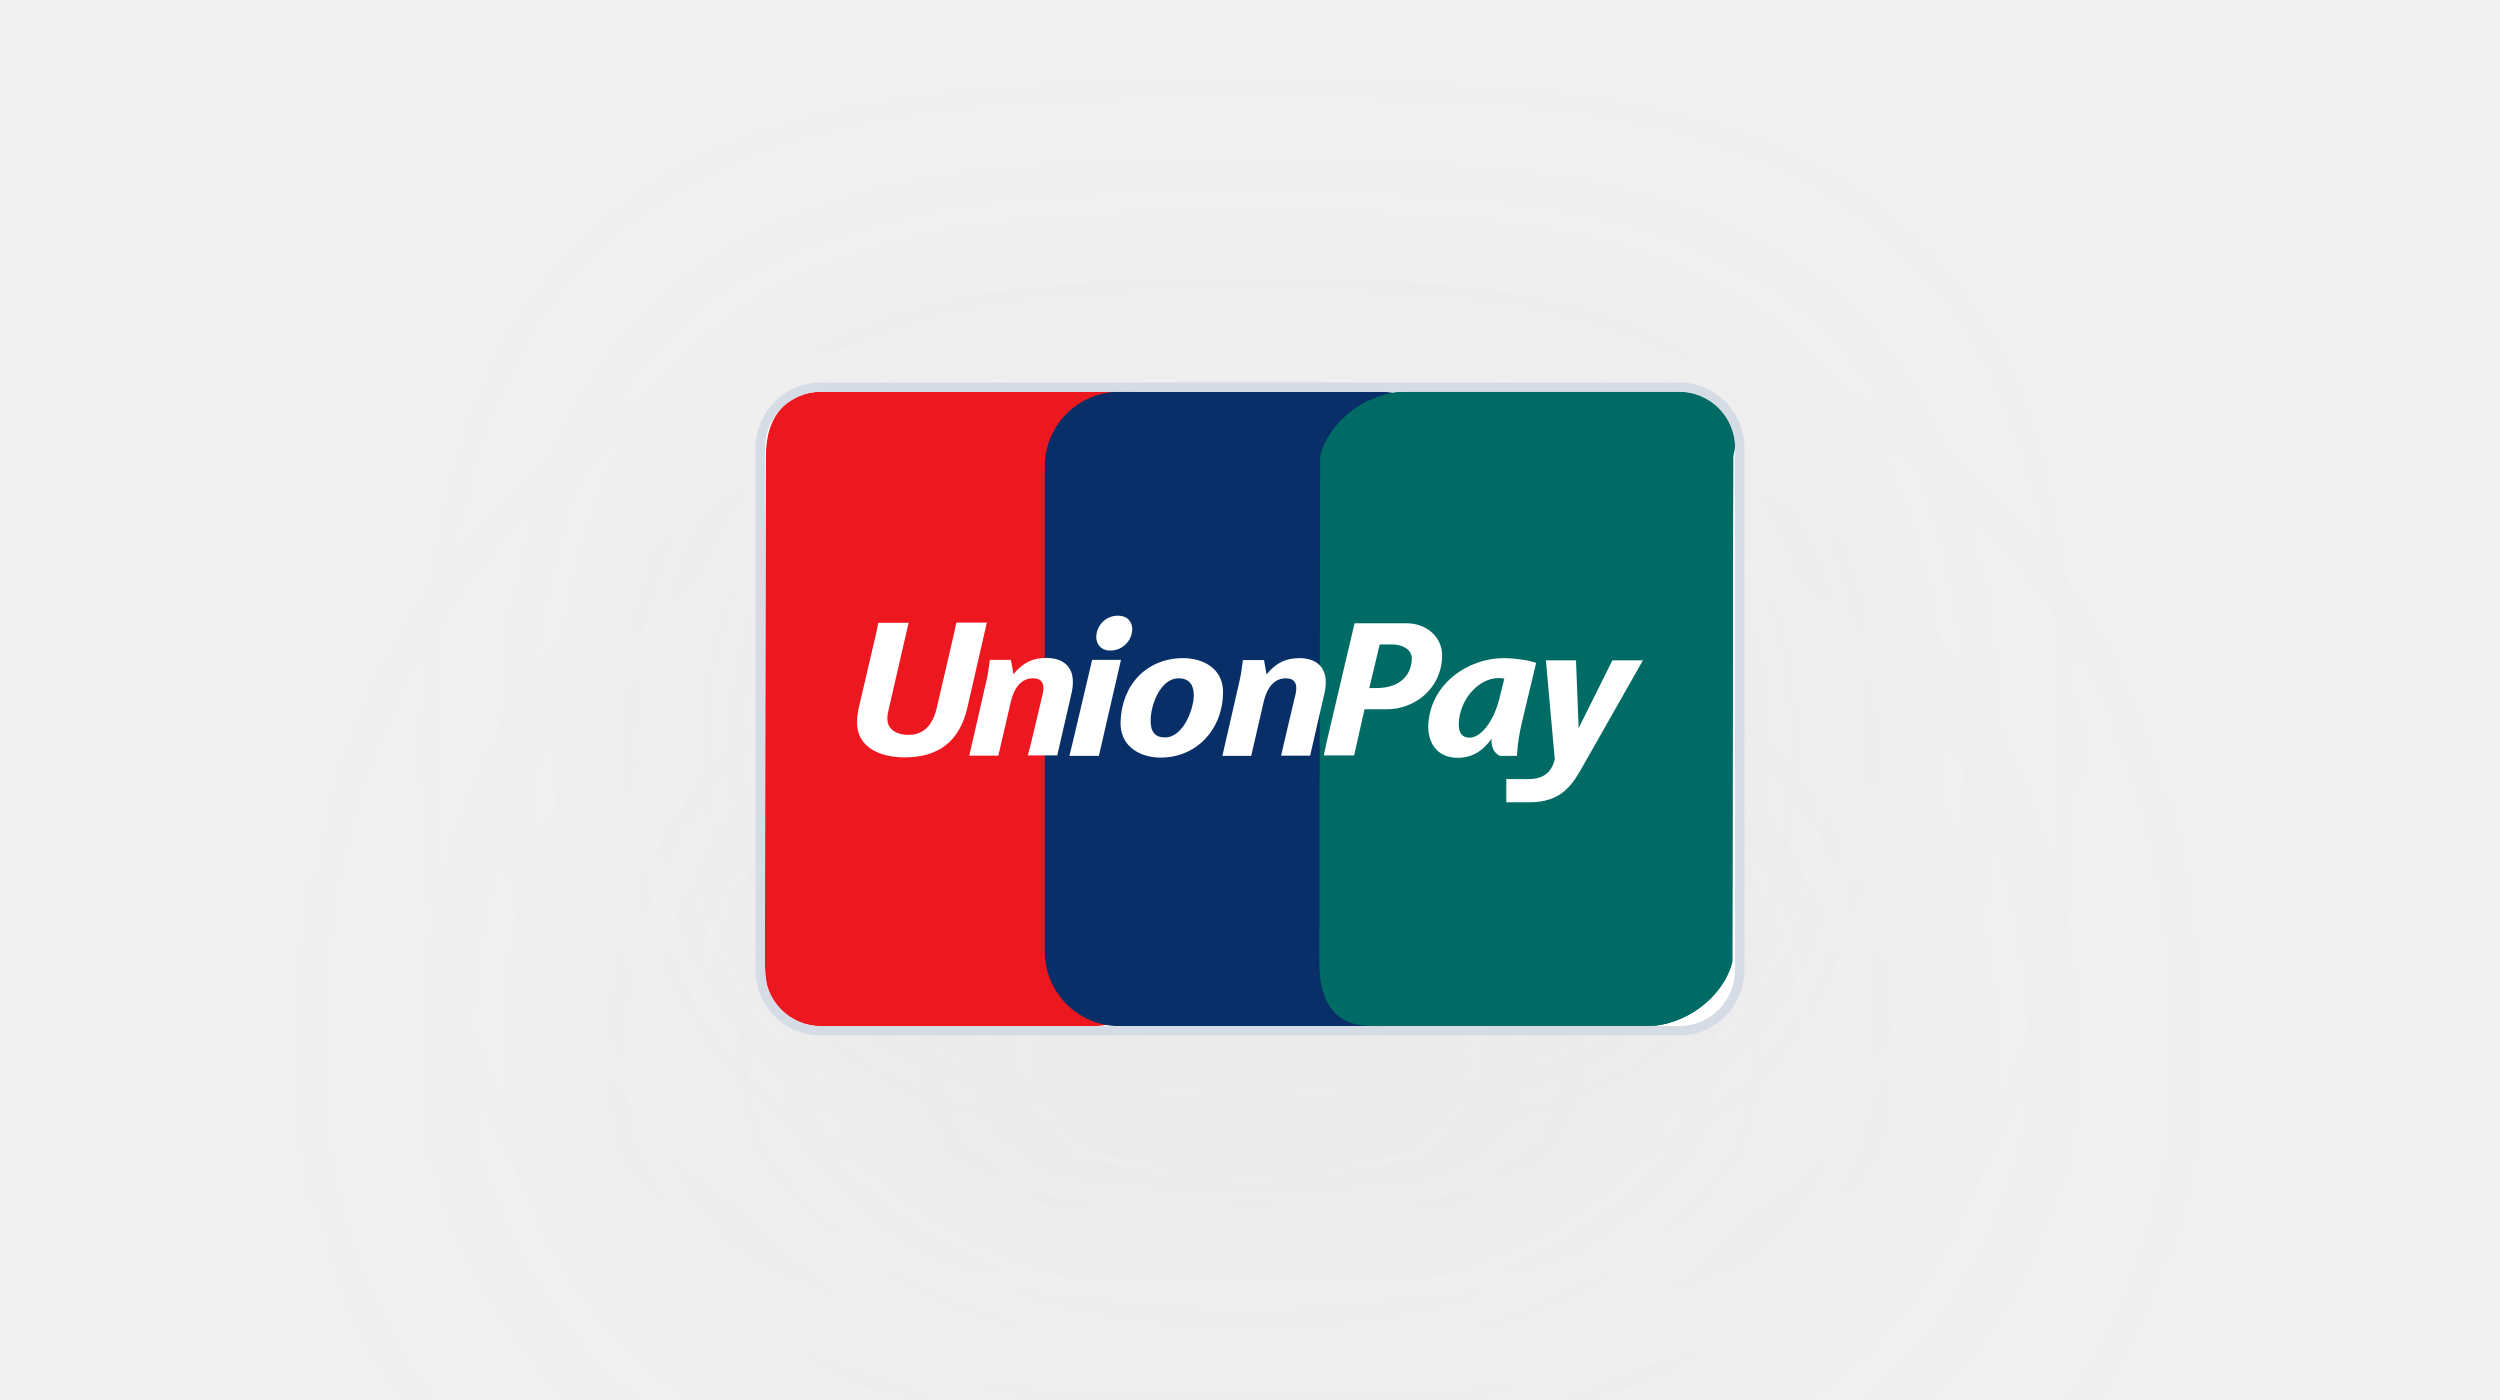
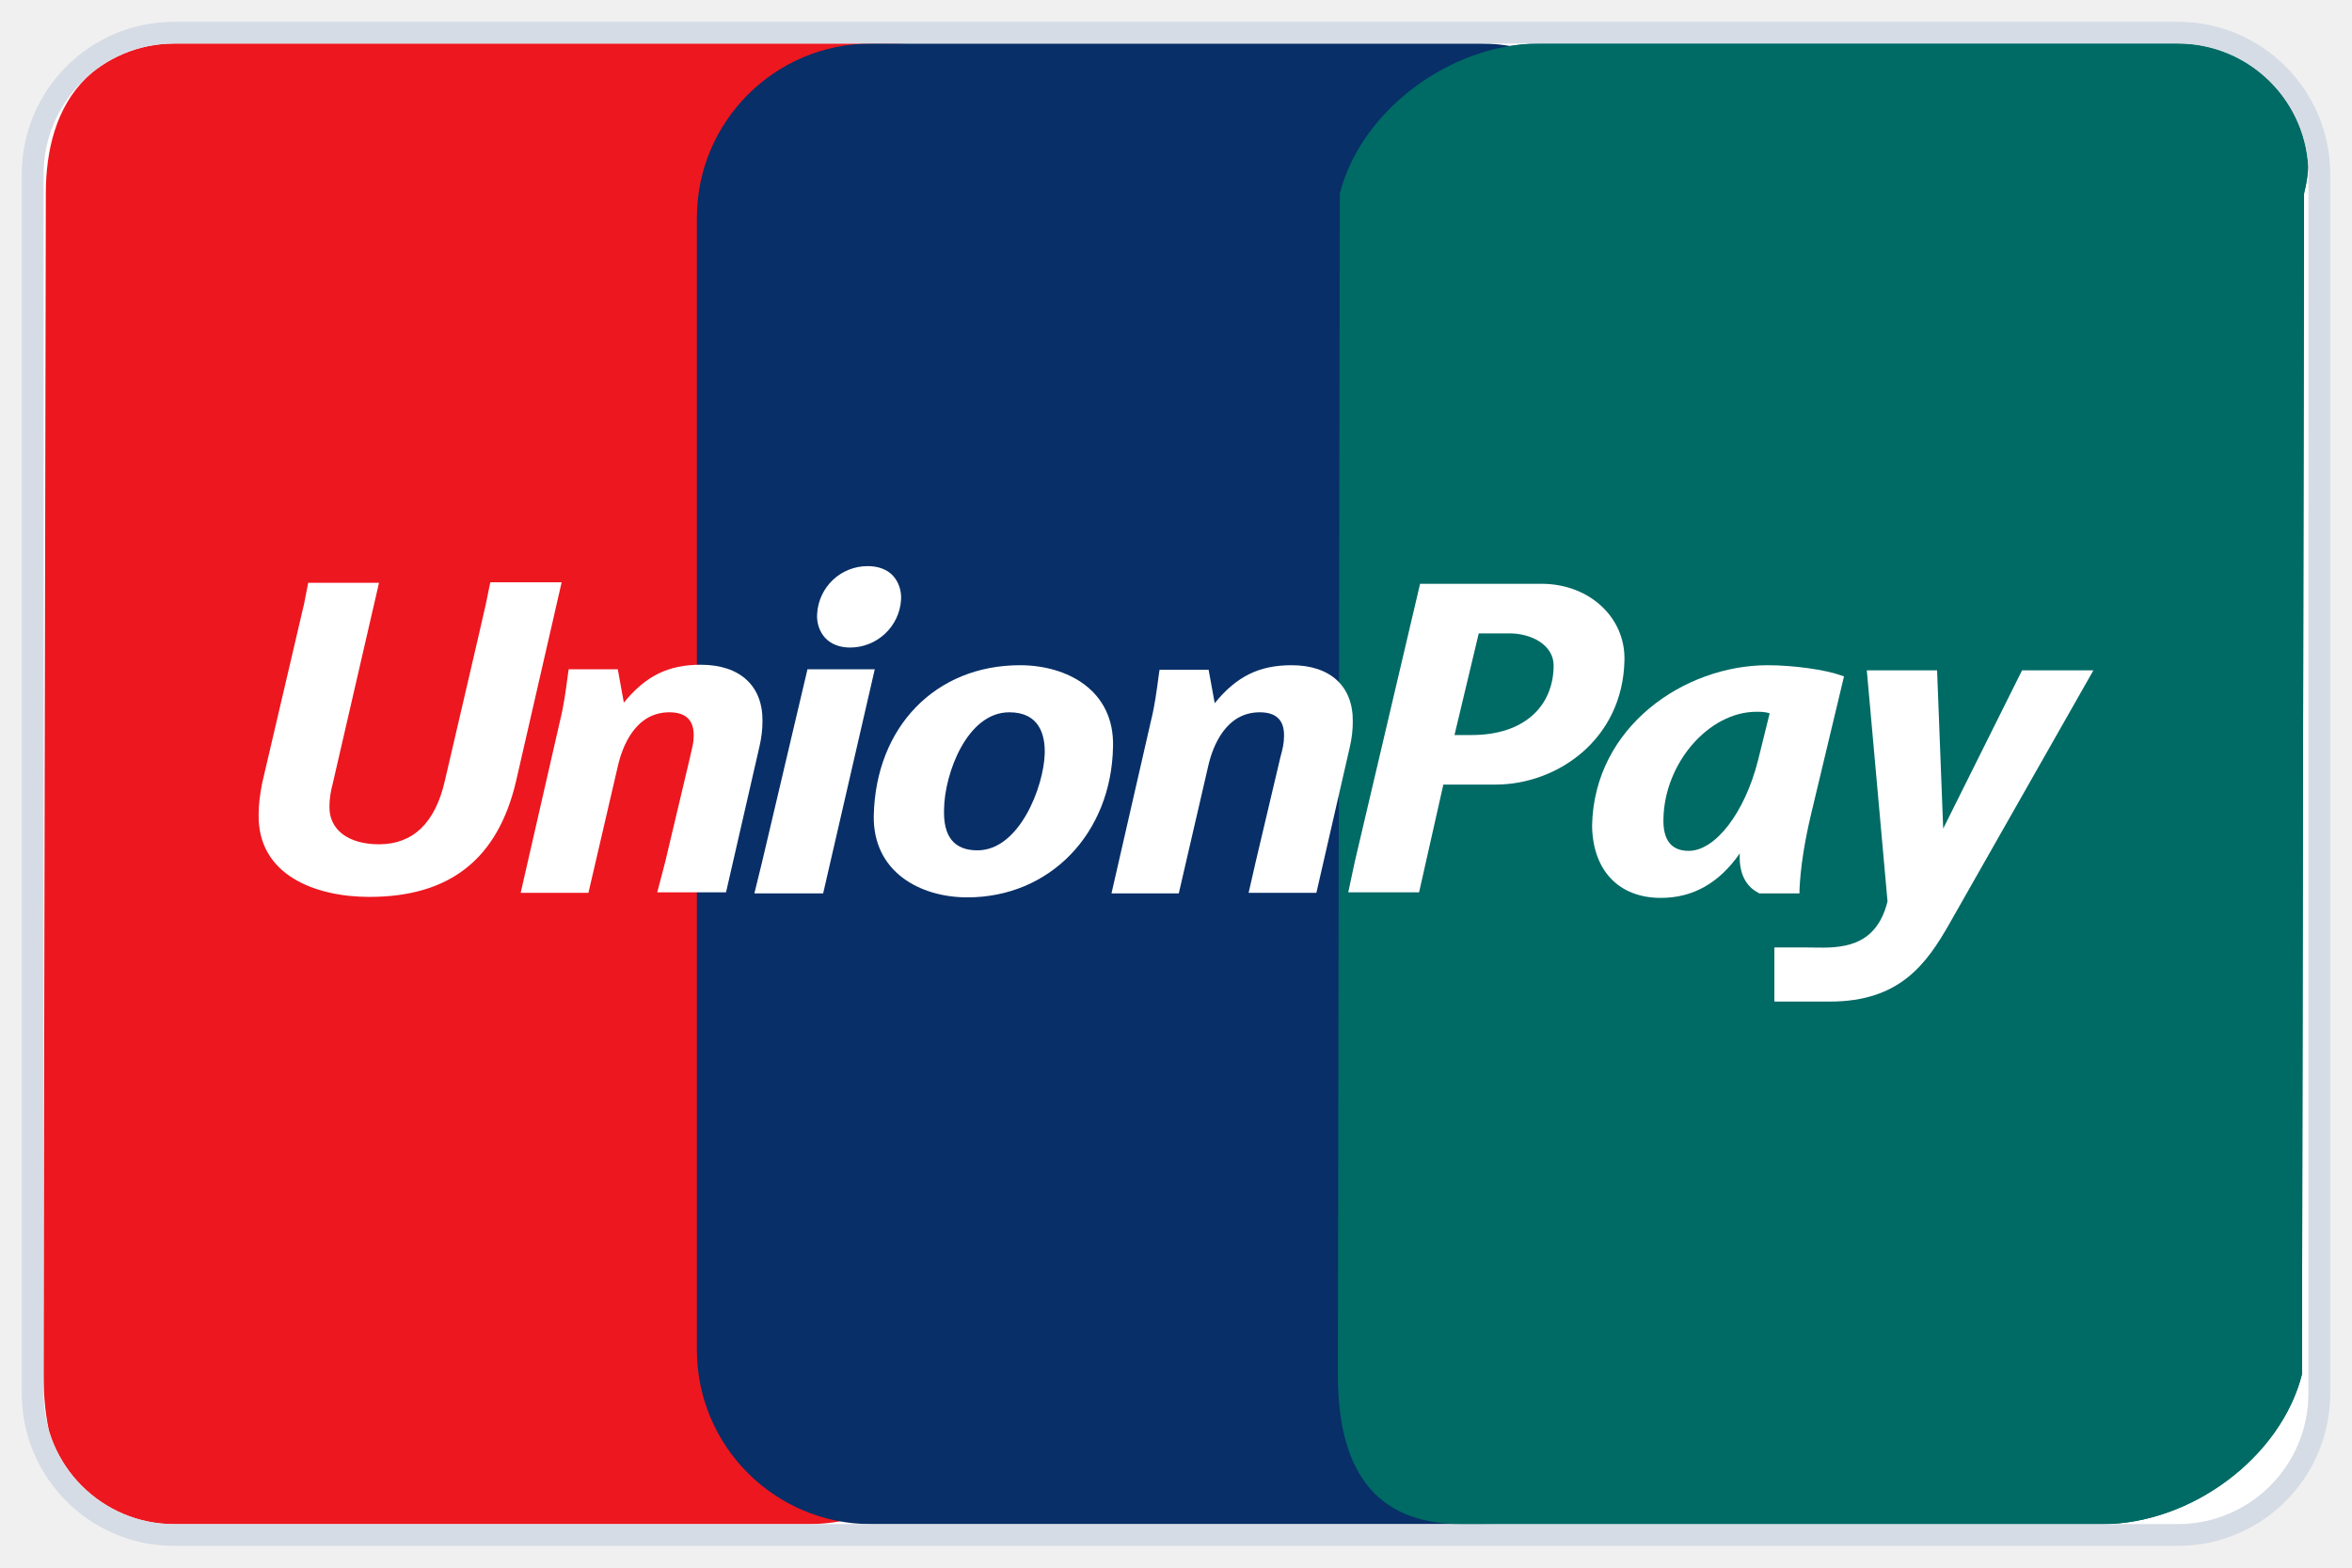
- <svg xmlns="http://www.w3.org/2000/svg" width="134" height="75" viewBox="0 0 134 75" fill="none">
-   <g filter="url(#filter0_dd_106_1017)">
-     <g clip-path="url(#clip0_106_1017)">
-       <rect x="41" y="21" width="52" height="34" rx="3" fill="white" />
-       <path d="M45.639 21H60.338C62.39 21 63.189 21.629 63.189 24.445L63.14 51.56C62.656 53.456 60.603 55 58.55 55H43.85C41.797 55 41 53.681 41 51.56L41.053 24.445C41.053 22.455 42 20.5 45.639 21Z" fill="#ED171F" />
-       <path d="M75.353 21H90.05C92.103 21 93.379 22.544 92.899 24.445L92.851 51.56C92.37 53.456 90.317 55 88.258 55H73.564C71.508 55 70.716 53.688 70.716 51.56L70.761 24.445C71.243 22.544 73.295 21 75.353 21Z" fill="#006A65" />
-       <path d="M56 25C56 22.791 57.791 21 60 21H74C76.209 21 78 22.791 78 25V51C78 53.209 76.209 55 74 55H60C57.791 55 56 53.209 56 51V25Z" fill="#082F67" />
-       <path d="M75.353 21H90.05C92.103 21 93.379 22.544 92.899 24.445L92.851 51.56C92.37 53.456 90.317 55 88.258 55H73.564C71.508 55 70.716 53.688 70.716 51.56L70.761 24.445C71.243 22.544 73.295 21 75.353 21Z" fill="#006A65" />
-       <path d="M60.688 33.767C60.653 34.382 60.142 34.87 59.515 34.87C59.294 34.87 59.085 34.8 58.946 34.649C58.818 34.51 58.748 34.312 58.76 34.103C58.795 33.476 59.306 33 59.922 33C60.154 33 60.363 33.07 60.502 33.221C60.63 33.36 60.7 33.557 60.688 33.767Z" fill="white" />
-       <path d="M54.184 37.599L53.51 40.503H51.954L52.86 36.542C52.945 36.204 52.991 35.855 53.034 35.532V35.532L53.046 35.439L53.057 35.369H54.184L54.323 36.136C54.823 35.52 55.346 35.265 56.089 35.265C56.995 35.265 57.517 35.753 57.506 36.566C57.506 36.752 57.483 36.949 57.436 37.146L56.669 40.491H55.09L55.276 39.783L55.845 37.379C55.853 37.34 55.862 37.303 55.871 37.265C55.882 37.218 55.893 37.172 55.902 37.126C55.908 37.095 55.913 37.065 55.917 37.035C55.919 37.023 55.92 37.011 55.922 36.999C55.925 36.971 55.926 36.942 55.926 36.914C55.938 36.542 55.752 36.356 55.369 36.356C54.59 36.356 54.289 37.135 54.184 37.599Z" fill="white" />
-       <path d="M67.738 37.599C67.843 37.135 68.144 36.357 68.923 36.357C69.306 36.357 69.492 36.542 69.48 36.914C69.48 37.065 69.445 37.216 69.399 37.379L68.83 39.794L68.667 40.503H70.224L70.99 37.158C71.037 36.961 71.06 36.763 71.06 36.577C71.071 35.764 70.549 35.276 69.654 35.276C68.911 35.276 68.388 35.532 67.889 36.148L67.75 35.381H66.623L66.611 35.451L66.599 35.543C66.556 35.866 66.51 36.215 66.426 36.554L65.52 40.514H67.064L67.738 37.599Z" fill="white" />
-       <path fill-rule="evenodd" clip-rule="evenodd" d="M60.061 38.726C60.107 36.693 61.478 35.276 63.417 35.276C64.509 35.276 65.589 35.857 65.555 37.146C65.52 39.144 64.103 40.607 62.21 40.607C61.129 40.607 60.038 40.027 60.061 38.726ZM61.675 38.575C61.652 39.214 61.908 39.527 62.442 39.527C63.406 39.527 63.963 38.064 63.987 37.309C63.998 36.868 63.859 36.357 63.174 36.357C62.198 36.357 61.687 37.773 61.675 38.575Z" fill="white" />
-       <path fill-rule="evenodd" clip-rule="evenodd" d="M78.133 40.619C78.865 40.619 79.469 40.282 79.945 39.597C79.921 40.038 80.073 40.352 80.374 40.503L80.386 40.514H81.315V40.433C81.338 39.911 81.431 39.33 81.582 38.691L82.337 35.532L82.268 35.509C81.919 35.381 81.176 35.276 80.584 35.276C78.679 35.276 76.6 36.682 76.553 38.958C76.565 39.98 77.157 40.619 78.133 40.619ZM80.328 36.345C80.409 36.345 80.525 36.345 80.63 36.38L80.363 37.46C80.061 38.656 79.387 39.539 78.772 39.539C78.377 39.539 78.179 39.295 78.191 38.807C78.214 37.518 79.236 36.345 80.328 36.345Z" fill="white" />
-       <path fill-rule="evenodd" clip-rule="evenodd" d="M74.335 38.017H73.139L72.581 40.491H70.955L71.106 39.783L72.604 33.407H75.392C76.484 33.407 77.32 34.173 77.297 35.16C77.262 36.972 75.763 38.017 74.335 38.017ZM74.66 34.545H73.952L73.394 36.879H73.789C75.009 36.879 75.659 36.206 75.671 35.3C75.682 34.812 75.16 34.545 74.66 34.545Z" fill="white" />
-       <path d="M48.481 40.596C50.328 40.596 51.431 39.725 51.849 37.936L52.895 33.372H51.257L51.153 33.883C51.141 33.952 50.224 37.89 50.212 37.936C49.991 38.9 49.48 39.388 48.702 39.388C47.993 39.388 47.552 39.051 47.564 38.517C47.564 38.354 47.587 38.192 47.645 37.971L48.702 33.383H47.076L46.983 33.859L46.019 37.983C45.973 38.227 45.938 38.459 45.938 38.703C45.915 40.096 47.239 40.596 48.481 40.596Z" fill="white" />
-       <path d="M60.084 35.369L58.9 40.514H57.32L57.494 39.806L58.539 35.369H60.084Z" fill="white" />
-       <path d="M84.614 39.028L86.425 35.393H88.063L84.765 41.2C84.23 42.141 83.615 43 82.012 43H80.738V41.757H81.466C81.518 41.757 81.572 41.758 81.628 41.759C82.232 41.77 83.07 41.784 83.336 40.7L82.86 35.393H84.474L84.614 39.028Z" fill="white" />
-     </g>
-     <rect x="40.75" y="20.75" width="52.5" height="34.5" rx="3.25" stroke="#D6DCE5" stroke-width="0.5" />
+ <svg xmlns="http://www.w3.org/2000/svg" width="54" height="36" viewBox="0 0 54 36" fill="none">
+   <g clip-path="url(#clip0_106_357)">
+     <rect x="1" y="1" width="52" height="34" rx="3" fill="white" />
+     <path d="M5.639 1H20.338C22.39 1 23.189 1.629 23.189 4.445L23.14 31.56C22.656 33.456 20.603 35 18.55 35H3.85C1.797 35 1 33.681 1 31.56L1.052 4.445C1.052 2.455 2 0.5 5.639 1Z" fill="#ED171F" />
+     <path d="M35.353 1H50.05C52.103 1 53.38 2.544 52.899 4.445L52.851 31.56C52.37 33.456 50.317 35 48.258 35H33.565C31.508 35 30.716 33.688 30.716 31.56L30.761 4.445C31.243 2.544 33.295 1 35.353 1Z" fill="#006A65" />
+     <path d="M16 5C16 2.791 17.791 1 20 1H34C36.209 1 38 2.791 38 5V31C38 33.209 36.209 35 34 35H20C17.791 35 16 33.209 16 31V5Z" fill="#082F67" />
+     <path d="M35.353 1H50.05C52.103 1 53.38 2.544 52.899 4.445L52.851 31.56C52.37 33.456 50.317 35 48.258 35H33.565C31.508 35 30.716 33.688 30.716 31.56L30.761 4.445C31.243 2.544 33.295 1 35.353 1Z" fill="#006A65" />
+     <path d="M20.688 13.767C20.653 14.382 20.142 14.87 19.515 14.87C19.294 14.87 19.085 14.8 18.946 14.649C18.818 14.51 18.748 14.312 18.76 14.103C18.795 13.476 19.306 13 19.921 13C20.154 13 20.363 13.07 20.502 13.221C20.63 13.36 20.699 13.557 20.688 13.767Z" fill="white" />
+     <path d="M14.184 17.599L13.51 20.503H11.954L12.86 16.542C12.944 16.204 12.991 15.855 13.033 15.532V15.532L13.046 15.439L13.057 15.369H14.184L14.323 16.136C14.823 15.52 15.345 15.265 16.088 15.265C16.994 15.265 17.517 15.753 17.506 16.566C17.506 16.752 17.482 16.949 17.436 17.146L16.669 20.491H15.09L15.275 19.783L15.845 17.379C15.853 17.34 15.862 17.303 15.87 17.265C15.882 17.218 15.893 17.172 15.902 17.126C15.908 17.095 15.913 17.065 15.917 17.035C15.919 17.023 15.92 17.011 15.921 16.999C15.924 16.971 15.926 16.942 15.926 16.914C15.938 16.542 15.752 16.357 15.368 16.357C14.59 16.357 14.288 17.135 14.184 17.599Z" fill="white" />
+     <path d="M27.738 17.599C27.842 17.135 28.144 16.357 28.922 16.357C29.306 16.357 29.491 16.542 29.48 16.914C29.48 17.065 29.445 17.216 29.399 17.379L28.829 19.794L28.667 20.503H30.223L30.99 17.158C31.036 16.96 31.059 16.763 31.059 16.577C31.071 15.764 30.549 15.276 29.654 15.276C28.911 15.276 28.388 15.532 27.889 16.148L27.749 15.381H26.623L26.611 15.451L26.599 15.543C26.556 15.866 26.51 16.215 26.425 16.554L25.519 20.515H27.064L27.738 17.599Z" fill="white" />
+     <path fill-rule="evenodd" clip-rule="evenodd" d="M20.061 18.726C20.107 16.693 21.478 15.276 23.417 15.276C24.509 15.276 25.589 15.857 25.554 17.146C25.519 19.144 24.102 20.607 22.209 20.607C21.129 20.607 20.037 20.027 20.061 18.726ZM21.675 18.575C21.652 19.214 21.907 19.527 22.442 19.527C23.406 19.527 23.963 18.064 23.986 17.309C23.998 16.868 23.859 16.357 23.173 16.357C22.198 16.357 21.687 17.773 21.675 18.575Z" fill="white" />
+     <path fill-rule="evenodd" clip-rule="evenodd" d="M38.133 20.619C38.864 20.619 39.468 20.282 39.944 19.597C39.921 20.038 40.072 20.352 40.374 20.503L40.386 20.515H41.315V20.433C41.338 19.911 41.431 19.33 41.582 18.691L42.337 15.532L42.267 15.509C41.919 15.381 41.176 15.276 40.583 15.276C38.678 15.276 36.599 16.682 36.553 18.958C36.565 19.98 37.157 20.619 38.133 20.619ZM40.328 16.345C40.409 16.345 40.525 16.345 40.63 16.38L40.363 17.46C40.061 18.656 39.387 19.539 38.771 19.539C38.377 19.539 38.179 19.295 38.191 18.807C38.214 17.518 39.236 16.345 40.328 16.345Z" fill="white" />
+     <path fill-rule="evenodd" clip-rule="evenodd" d="M34.335 18.017H33.138L32.581 20.491H30.955L31.106 19.783L32.604 13.406H35.392C36.483 13.406 37.32 14.173 37.296 15.16C37.261 16.972 35.763 18.017 34.335 18.017ZM34.66 14.545H33.951L33.394 16.879H33.789C35.008 16.879 35.659 16.206 35.67 15.3C35.682 14.812 35.159 14.545 34.66 14.545Z" fill="white" />
+     <path d="M8.481 20.596C10.328 20.596 11.431 19.725 11.849 17.936L12.895 13.372H11.257L11.152 13.883C11.141 13.952 10.223 17.89 10.212 17.936C9.991 18.9 9.48 19.388 8.702 19.388C7.993 19.388 7.552 19.051 7.564 18.517C7.564 18.354 7.587 18.192 7.645 17.971L8.702 13.383H7.076L6.983 13.86L6.019 17.983C5.972 18.227 5.938 18.459 5.938 18.703C5.914 20.096 7.238 20.596 8.481 20.596Z" fill="white" />
+     <path d="M20.084 15.369L18.899 20.515H17.32L17.494 19.806L18.539 15.369H20.084Z" fill="white" />
+     <path d="M44.614 19.028L46.425 15.393H48.063L44.764 21.2C44.23 22.14 43.615 23 42.012 23H40.738V21.757H41.466C41.517 21.757 41.572 21.758 41.628 21.759C42.231 21.77 43.07 21.784 43.336 20.7L42.86 15.393H44.474L44.614 19.028Z" fill="white" />
  </g>
+   <rect x="0.75" y="0.75" width="52.5" height="34.5" rx="3.25" stroke="#D6DCE5" stroke-width="0.5" />
  <defs>
-     <filter id="filter0_dd_106_1017" x="0.5" y="0.5" width="133" height="115" filterUnits="userSpaceOnUse" color-interpolation-filters="sRGB">
-       <feFlood flood-opacity="0" result="BackgroundImageFix" />
-       <feColorMatrix in="SourceAlpha" type="matrix" values="0 0 0 0 0 0 0 0 0 0 0 0 0 0 0 0 0 0 127 0" result="hardAlpha" />
-       <feOffset dy="2" />
-       <feGaussianBlur stdDeviation="10" />
-       <feColorMatrix type="matrix" values="0 0 0 0 0.718 0 0 0 0 0.718 0 0 0 0 0.718 0 0 0 0.08 0" />
-       <feBlend mode="normal" in2="BackgroundImageFix" result="effect1_dropShadow_106_1017" />
-       <feColorMatrix in="SourceAlpha" type="matrix" values="0 0 0 0 0 0 0 0 0 0 0 0 0 0 0 0 0 0 127 0" result="hardAlpha" />
-       <feOffset dy="20" />
-       <feGaussianBlur stdDeviation="20" />
-       <feColorMatrix type="matrix" values="0 0 0 0 0.718 0 0 0 0 0.718 0 0 0 0 0.718 0 0 0 0.08 0" />
-       <feBlend mode="normal" in2="effect1_dropShadow_106_1017" result="effect2_dropShadow_106_1017" />
-       <feBlend mode="normal" in="SourceGraphic" in2="effect2_dropShadow_106_1017" result="shape" />
-     </filter>
-     <clipPath id="clip0_106_1017">
-       <rect x="41" y="21" width="52" height="34" rx="3" fill="white" />
+     <clipPath id="clip0_106_357">
+       <rect x="1" y="1" width="52" height="34" rx="3" fill="white" />
    </clipPath>
  </defs>
</svg>
